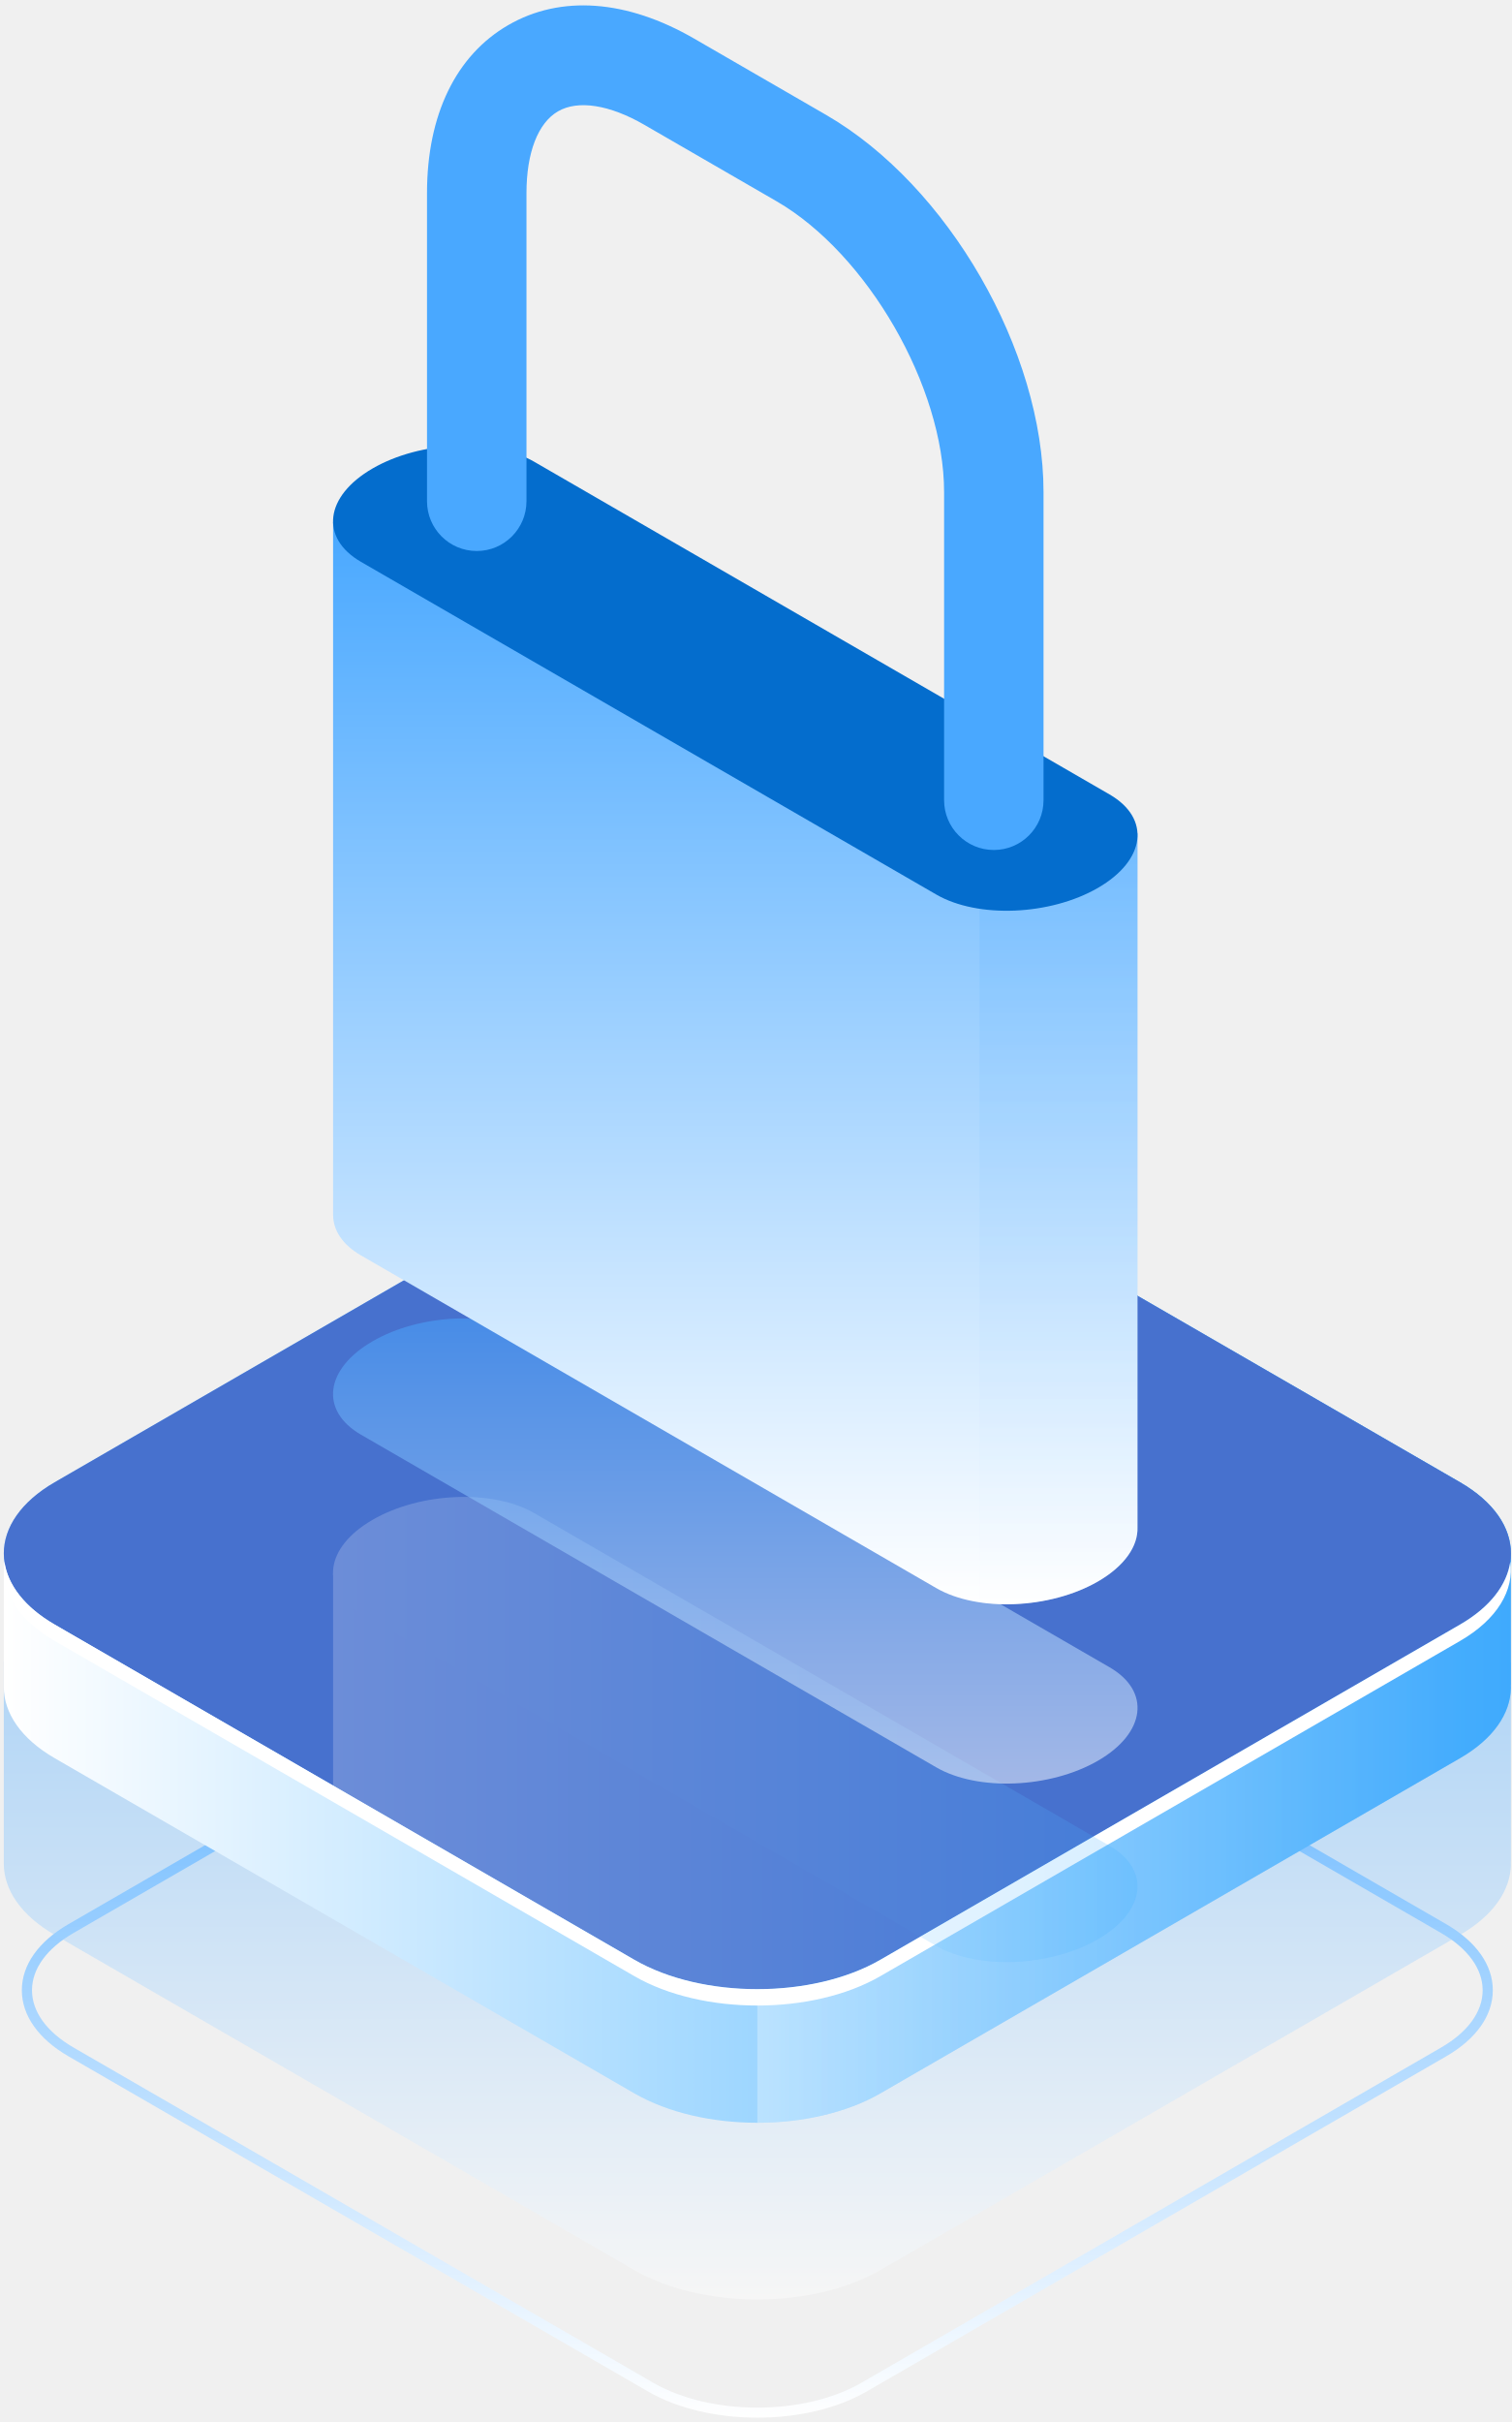
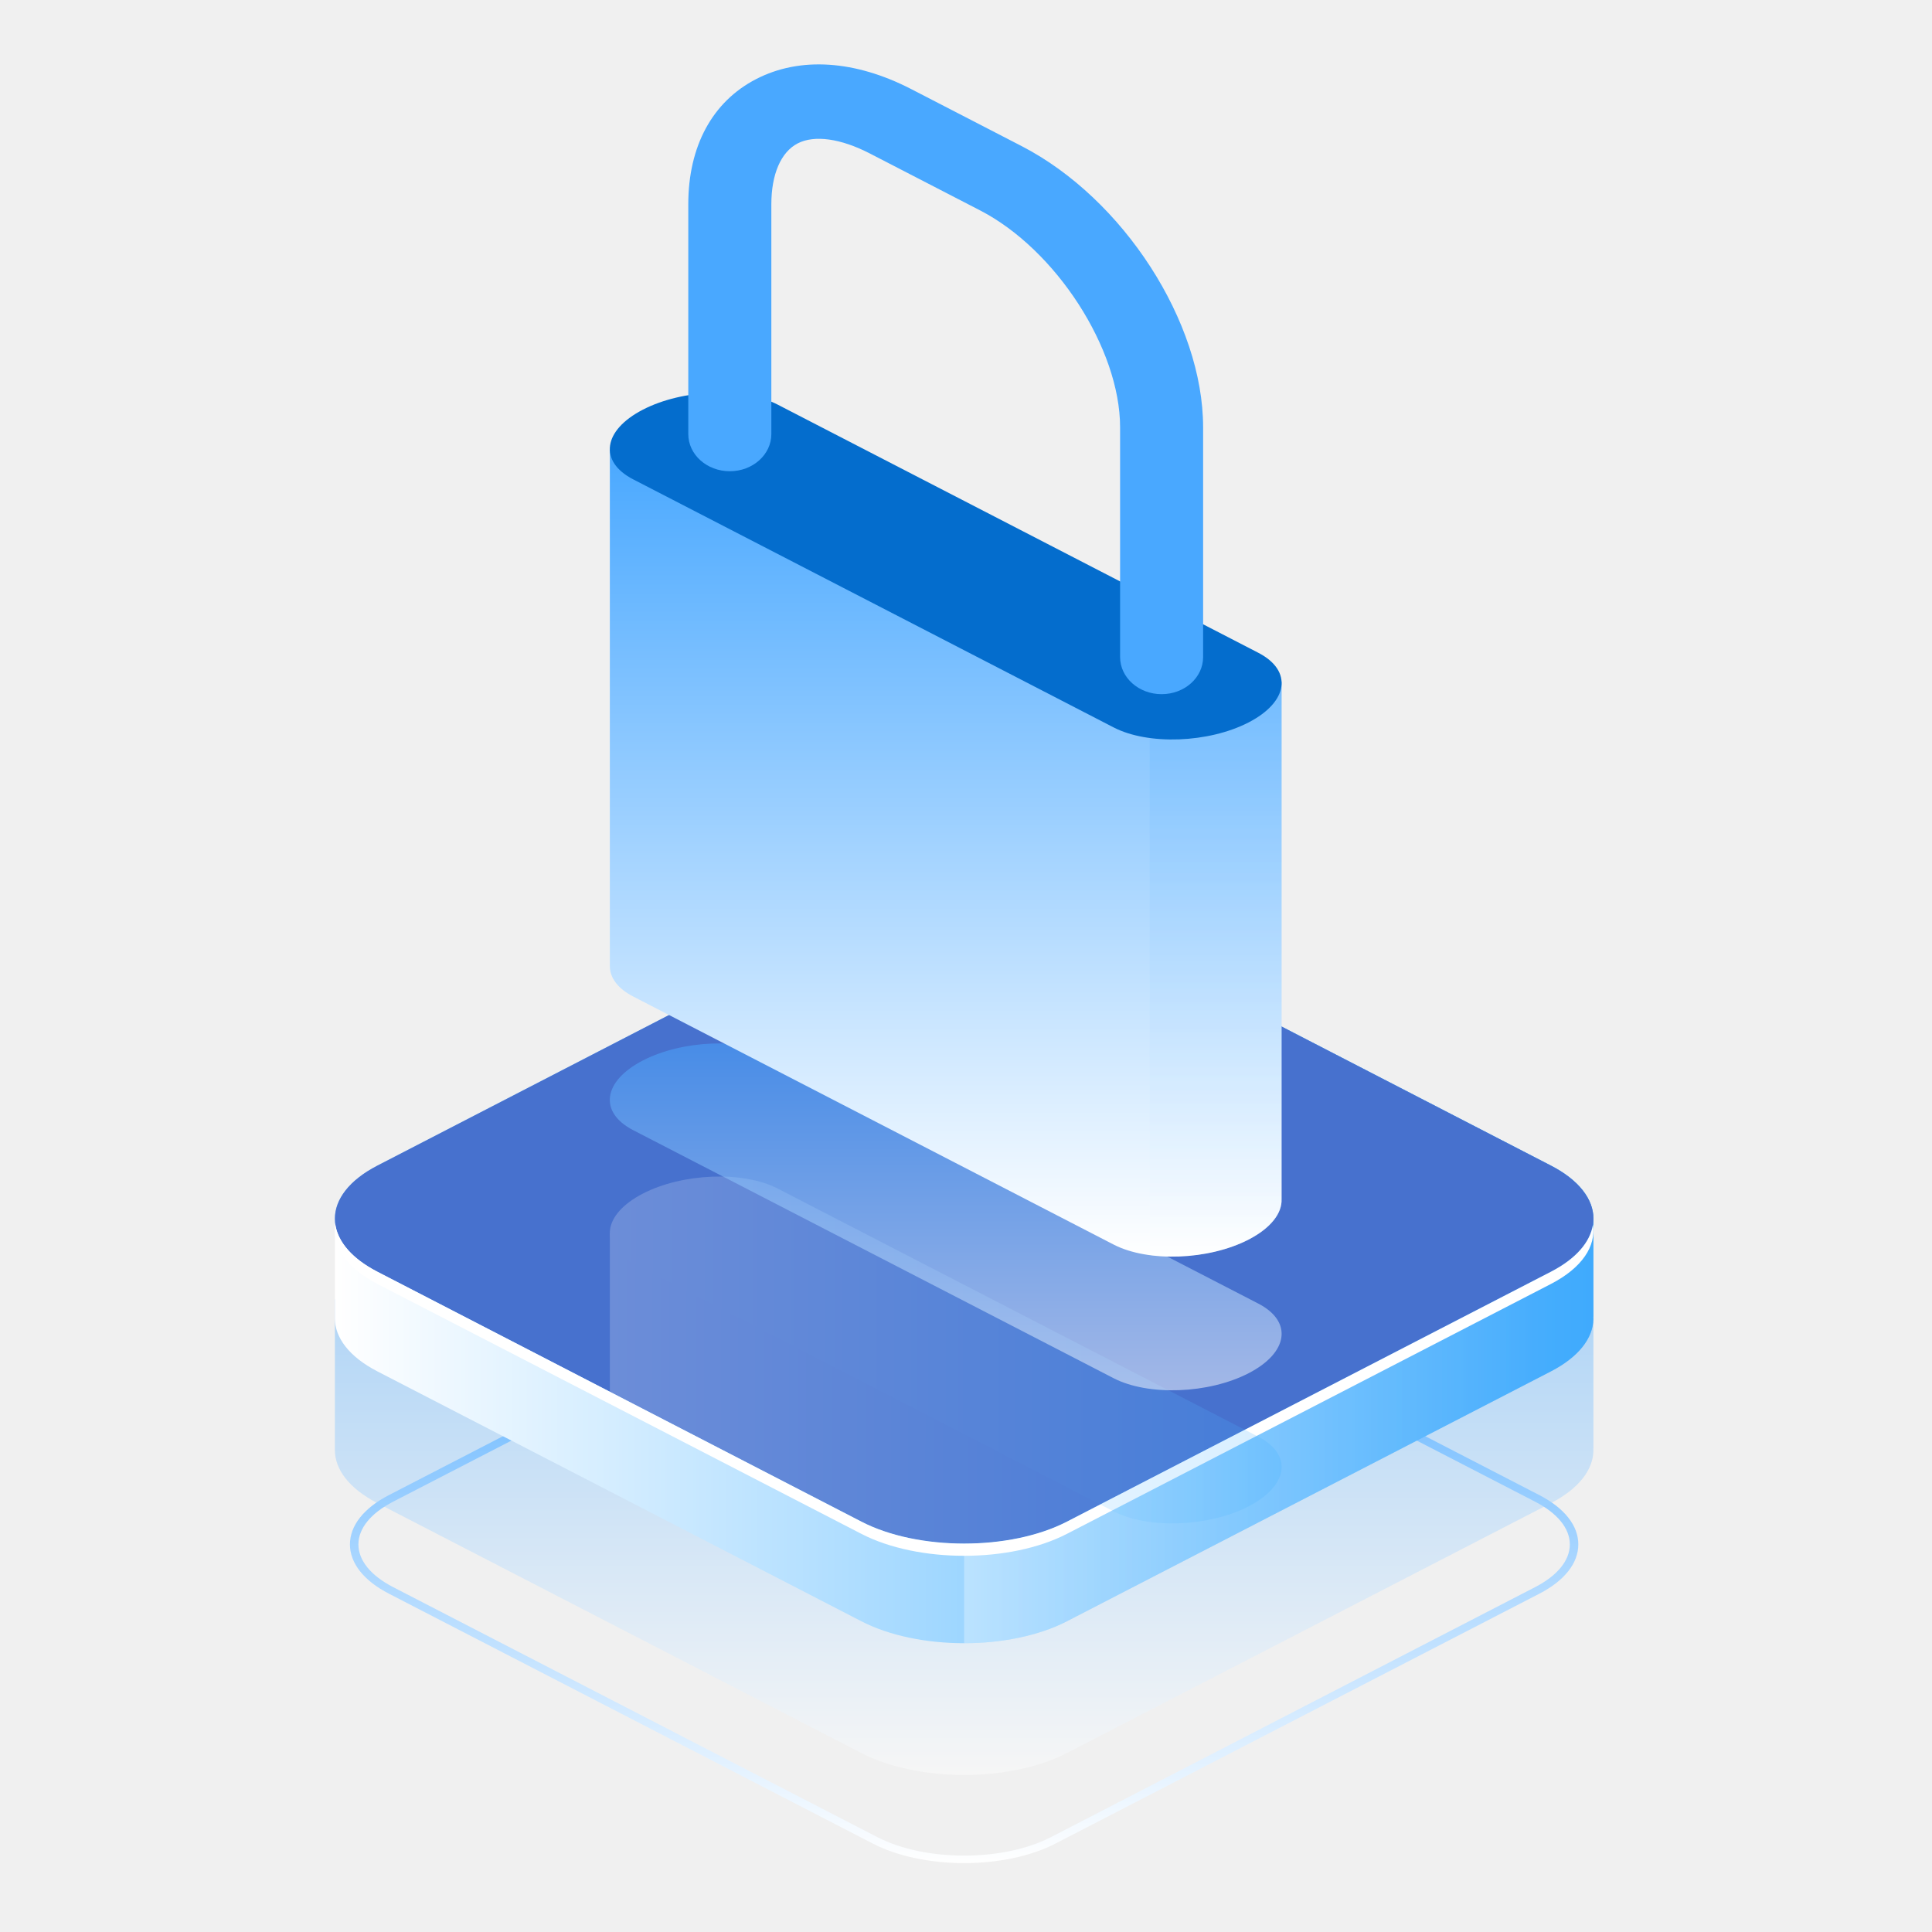
- <svg xmlns="http://www.w3.org/2000/svg" width="196" height="314" viewBox="0 0 196 314" fill="none">
-   <path d="M98.206 313.438C93.078 313.438 87.945 312.308 84.04 310.049L8.885 266.595C4.983 264.338 2.833 261.294 2.833 258.024C2.833 254.754 4.983 251.71 8.885 249.453L84.037 206.004C91.85 201.49 104.557 201.49 112.37 206.004L187.525 249.455C191.425 251.713 193.574 254.756 193.574 258.026C193.574 261.297 191.425 264.34 187.525 266.597L112.372 310.049C108.465 312.308 103.334 313.438 98.206 313.438ZM84.699 308.909C92.147 313.214 104.266 313.214 111.711 308.909L186.863 265.458C190.343 263.447 192.256 260.81 192.256 258.029C192.256 255.248 190.343 252.611 186.863 250.6L111.709 207.148C104.261 202.843 92.142 202.843 84.696 207.148L9.542 250.597C6.065 252.609 4.149 255.246 4.149 258.026C4.149 260.807 6.065 263.444 9.542 265.455L84.699 308.909Z" fill="url(#paint0_linear_2312_680)" />
-   <path opacity="0.4" d="M195.919 241.352V215.581L191.209 212.958C189.879 221.006 180.42 226.309 172.512 227.41L118.661 258.945L95.16 267.442L20.144 228.676L21.877 227.673C15.465 224.673 12.012 217.814 8.545 211.553L3.495 214.57L0.494 215.415V241.622C0.494 244.963 2.695 248.304 7.093 250.848L82.248 294.3C91.048 299.386 105.365 299.386 114.165 294.3L189.319 250.851C193.648 248.348 195.846 245.073 195.916 241.788C195.919 241.642 195.914 241.496 195.906 241.347L195.919 241.352Z" fill="url(#paint1_linear_2312_680)" />
-   <path d="M195.919 218.444V201.392L191.209 198.77C189.879 206.817 180.42 212.121 172.512 213.221L118.661 244.756L95.16 253.254L20.144 214.487L21.877 213.484C15.465 210.484 12.012 203.625 8.545 197.365L3.495 200.382L0.494 201.227V218.714C0.494 222.055 2.695 225.396 7.093 227.94L82.248 271.392C91.048 276.478 105.365 276.478 114.165 271.392L189.319 227.943C193.648 225.44 195.846 222.167 195.916 218.88C195.919 218.734 195.914 218.588 195.906 218.439L195.919 218.444Z" fill="url(#paint2_linear_2312_680)" />
-   <path opacity="0.3" d="M172.514 213.221L118.662 244.756L98.205 252.153V275.21C103.985 275.21 109.765 273.939 114.166 271.394L189.32 227.945C193.649 225.442 195.847 222.17 195.917 218.882C195.92 218.736 195.915 218.59 195.908 218.442L195.917 218.447V201.395L191.614 198.996H191.164C189.697 206.915 180.346 212.13 172.514 213.221Z" fill="url(#paint3_linear_2312_680)" />
-   <path d="M82.249 254.07L7.094 210.618C-1.706 205.532 -1.706 197.253 7.094 192.164L82.249 148.715C91.049 143.628 105.366 143.628 114.165 148.715L189.322 192.166C198.122 197.253 198.122 205.532 189.322 210.618L114.168 254.067C105.366 259.156 91.049 259.156 82.249 254.07Z" fill="url(#paint4_linear_2312_680)" />
-   <path d="M82.249 254.07L7.094 210.618C-1.706 205.532 -1.706 197.253 7.094 192.164L82.249 148.715C91.049 143.628 105.366 143.628 114.165 148.715L189.322 192.166C198.122 197.253 198.122 205.532 189.322 210.618L114.168 254.067C105.366 259.156 91.049 259.156 82.249 254.07Z" fill="#49A8FF" />
+ <svg xmlns="http://www.w3.org/2000/svg" width="300" height="300" viewBox="0 0 300 300" fill="none">
+   <path d="M149.712 289.301C144.584 289.301 139.451 288.292 135.546 286.274L60.391 247.466C56.488 245.45 54.339 242.732 54.339 239.812C54.339 236.891 56.488 234.173 60.391 232.157L135.543 193.354C143.356 189.322 156.063 189.322 163.876 193.354L239.031 232.159C242.931 234.175 245.08 236.893 245.08 239.814C245.08 242.734 242.931 245.452 239.031 247.468L163.878 286.274C159.971 288.292 154.84 289.301 149.712 289.301ZM136.205 285.256C143.653 289.101 155.771 289.101 163.217 285.256L238.369 246.451C241.849 244.654 243.762 242.299 243.762 239.816C243.762 237.333 241.849 234.977 238.369 233.181L163.214 194.376C155.767 190.531 143.648 190.531 136.202 194.376L61.048 233.179C57.57 234.975 55.654 237.33 55.654 239.814C55.654 242.297 57.57 244.652 61.048 246.448L136.205 285.256Z" fill="url(#paint0_linear_2489_734)" />
+   <path opacity="0.4" d="M247.425 224.922V201.906L242.715 199.564C241.385 206.751 231.926 211.488 224.018 212.471L170.167 240.634L146.665 248.223L71.649 213.601L73.383 212.705C66.971 210.026 63.518 203.9 60.051 198.31L55.001 201.004L52 201.758V225.164C52 228.147 54.2 231.131 58.599 233.403L133.754 272.209C142.554 276.751 156.871 276.751 165.671 272.209L240.825 233.405C245.153 231.17 247.352 228.245 247.422 225.312C247.425 225.181 247.42 225.051 247.412 224.918L247.425 224.922Z" fill="url(#paint1_linear_2489_734)" />
+   <path d="M247.425 204.464V189.235L242.715 186.893C241.385 194.08 231.926 198.816 224.018 199.799L170.167 227.962L146.665 235.552L71.649 200.93L73.383 200.034C66.971 197.355 63.518 191.229 60.051 185.638L55.001 188.333L52 189.087V204.705C52 207.689 54.2 210.672 58.599 212.945L133.754 251.75C142.554 256.293 156.871 256.293 165.671 251.75L240.825 212.947C245.153 210.711 247.352 207.789 247.422 204.853C247.425 204.722 247.42 204.592 247.412 204.459L247.425 204.464Z" fill="url(#paint2_linear_2489_734)" />
+   <path opacity="0.3" d="M224.019 199.799L170.168 227.962L149.711 234.569V255.16C155.491 255.16 161.271 254.025 165.672 251.752L240.826 212.949C245.155 210.713 247.353 207.791 247.423 204.855C247.426 204.725 247.421 204.594 247.413 204.461L247.423 204.466V189.237L243.119 187.095H242.67C241.203 194.167 231.851 198.825 224.019 199.799Z" fill="url(#paint3_linear_2489_734)" />
+   <path d="M133.755 236.28L58.6 197.475C49.8 192.932 49.8 185.538 58.6 180.993L133.755 142.19C142.554 137.647 156.871 137.647 165.671 142.19L240.828 180.995C249.628 185.538 249.628 192.932 240.828 197.475L165.674 236.278C156.871 240.823 142.554 240.823 133.755 236.28Z" fill="url(#paint4_linear_2489_734)" />
+   <path d="M133.755 236.28L58.6 197.475C49.8 192.932 49.8 185.538 58.6 180.993L133.755 142.19C142.554 137.647 156.871 137.647 165.671 142.19L240.828 180.995C249.628 185.538 249.628 192.932 240.828 197.475L165.674 236.278C156.871 240.823 142.554 240.823 133.755 236.28Z" fill="#49A8FF" />
  <g opacity="0.51">
-     <path d="M82.249 254.07L7.094 210.618C-1.706 205.532 -1.706 197.253 7.094 192.164L82.249 148.715C91.049 143.628 105.366 143.628 114.165 148.715L189.322 192.166C198.122 197.253 198.122 205.532 189.322 210.618L114.168 254.067C105.366 259.156 91.049 259.156 82.249 254.07Z" fill="#453C9E" />
+     <path d="M133.755 236.28L58.6 197.475C49.8 192.932 49.8 185.538 58.6 180.993L133.755 142.19C142.554 137.647 156.871 137.647 165.671 142.19L240.828 180.995C249.628 185.538 249.628 192.932 240.828 197.475L165.674 236.278C156.871 240.823 142.554 240.823 133.755 236.28Z" fill="#453C9E" />
  </g>
-   <path d="M189.321 210.618L114.166 254.067C105.366 259.154 91.049 259.154 82.249 254.067L7.095 210.616C3.16 208.342 0.991 205.429 0.573 202.451C0.058 206.138 2.227 209.927 7.095 212.741L82.249 256.193C91.049 261.28 105.366 261.28 114.166 256.193L189.321 212.744C194.186 209.929 196.358 206.14 195.84 202.456C195.421 205.434 193.253 208.346 189.321 210.618Z" fill="white" />
+   <path d="M240.827 197.475L165.672 236.278C156.872 240.821 142.555 240.821 133.755 236.278L58.601 197.472C54.666 195.441 52.497 192.84 52.079 190.181C51.564 193.473 53.733 196.857 58.601 199.371L133.755 238.176C142.555 242.719 156.872 242.719 165.672 238.176L240.827 199.373C245.692 196.859 247.863 193.475 247.346 190.185C246.927 192.845 244.758 195.446 240.827 197.475Z" fill="white" />
  <g opacity="0.2">
-     <mask id="mask0_2312_680" style="mask-type:luminance" maskUnits="userSpaceOnUse" x="0" y="144" width="196" height="114">
-       <path d="M82.249 254.07L7.094 210.618C-1.706 205.532 -1.706 197.253 7.094 192.164L82.249 148.715C91.049 143.628 105.366 143.628 114.165 148.715L189.322 192.166C198.122 197.253 198.122 205.532 189.322 210.618L114.168 254.067C105.366 259.156 91.049 259.156 82.249 254.07Z" fill="white" />
+     <mask id="mask0_2489_734" style="mask-type:luminance" maskUnits="userSpaceOnUse" x="52" y="138" width="196" height="102">
+       <path d="M133.755 236.28L58.6 197.475C49.8 192.932 49.8 185.538 58.6 180.993L133.755 142.19C142.554 137.647 156.871 137.647 165.671 142.19L240.828 180.995C249.628 185.538 249.628 192.932 240.828 197.475L165.674 236.278C156.871 240.823 142.554 240.823 133.755 236.28Z" fill="white" />
    </mask>
-     <g mask="url(#mask0_2312_680)">
-       <path d="M43.191 203.946V293.864L43.196 293.866C43.221 295.814 44.405 297.675 46.812 299.065L121.422 342.2C126.791 345.304 136.172 344.915 142.372 341.331C145.849 339.319 147.588 336.731 147.496 334.298V244.359L43.191 203.946Z" fill="url(#paint5_linear_2312_680)" />
+     <g mask="url(#mask0_2489_734)">
+       <path d="M94.697 191.516V271.819L94.702 271.822C94.726 273.561 95.911 275.223 98.318 276.464L172.928 314.987C178.297 317.76 187.678 317.412 193.878 314.211C197.355 312.415 199.094 310.103 199.001 307.931V227.608L94.697 191.516Z" fill="url(#paint5_linear_2489_734)" />
    </g>
-     <mask id="mask1_2312_680" style="mask-type:luminance" maskUnits="userSpaceOnUse" x="0" y="144" width="196" height="114">
-       <path d="M82.249 254.07L7.094 210.618C-1.706 205.532 -1.706 197.253 7.094 192.164L82.249 148.715C91.049 143.628 105.366 143.628 114.165 148.715L189.322 192.166C198.122 197.253 198.122 205.532 189.322 210.618L114.168 254.067C105.366 259.156 91.049 259.156 82.249 254.07Z" fill="white" />
+     <mask id="mask1_2489_734" style="mask-type:luminance" maskUnits="userSpaceOnUse" x="52" y="138" width="196" height="102">
+       <path d="M133.755 236.28L58.6 197.475C49.8 192.932 49.8 185.538 58.6 180.993L133.755 142.19C142.554 137.647 156.871 137.647 165.671 142.19L240.828 180.995C249.628 185.538 249.628 192.932 240.828 197.475L165.674 236.278C156.871 240.823 142.554 240.823 133.755 236.28Z" fill="white" />
    </mask>
-     <g mask="url(#mask1_2312_680)">
-       <path opacity="0.3" d="M127.016 343.999C132.037 344.764 137.99 343.863 142.371 341.328C145.849 339.317 147.587 336.729 147.495 334.296V244.357L127.381 236.565H127.014V343.999H127.016Z" fill="#49A8FF" />
+     <g mask="url(#mask1_2489_734)">
+       <path opacity="0.3" d="M178.522 316.594C183.543 317.277 189.496 316.473 193.877 314.209C197.354 312.413 199.093 310.101 199.001 307.929V227.606L178.887 220.647H178.52V316.594H178.522Z" fill="#49A8FF" />
    </g>
-     <path d="M121.421 252.282L46.811 209.147C41.439 206.043 42.113 200.62 48.316 197.034C54.516 193.449 63.897 193.06 69.266 196.164L143.876 239.299C149.248 242.404 148.574 247.826 142.371 251.413C136.171 254.997 126.79 255.387 121.421 252.282Z" fill="url(#paint6_linear_2312_680)" />
+     <path d="M172.927 234.684L98.317 196.161C92.945 193.388 93.619 188.546 99.822 185.342C106.022 182.141 115.403 181.793 120.772 184.566L195.382 223.089C200.753 225.862 200.08 230.704 193.877 233.908C187.676 237.109 178.296 237.457 172.927 234.684Z" fill="url(#paint6_linear_2489_734)" />
  </g>
-   <path opacity="0.5" d="M121.423 229.136L46.813 186.001C41.441 182.897 42.115 177.474 48.318 173.887C54.518 170.303 63.899 169.914 69.268 173.018L143.878 216.153C149.249 219.258 148.576 224.68 142.373 228.267C136.173 231.851 126.792 232.241 121.423 229.136Z" fill="url(#paint7_linear_2312_680)" />
-   <path d="M43.191 67.644V157.561L43.196 157.563C43.221 159.511 44.405 161.372 46.812 162.762L121.422 205.897C126.791 209.002 136.172 208.612 142.372 205.028C145.849 203.016 147.588 200.428 147.496 197.996V108.056L43.191 67.644Z" fill="url(#paint8_linear_2312_680)" />
-   <path opacity="0.3" d="M127.019 207.699C132.04 208.463 137.993 207.563 142.374 205.028C145.851 203.016 147.59 200.428 147.498 197.996V108.056L127.384 100.265H127.017V207.699H127.019Z" fill="url(#paint9_linear_2312_680)" />
-   <path d="M121.423 115.98L46.813 72.845C41.441 69.74 42.115 64.317 48.318 60.731C54.518 57.147 63.899 56.757 69.268 59.861L143.878 102.996C149.249 106.101 148.576 111.524 142.373 115.11C136.173 118.694 126.792 119.084 121.423 115.98Z" fill="#046DCD" />
-   <path d="M128.87 110.197C125.31 110.197 122.421 107.306 122.421 103.739V63.789C122.421 50.163 112.467 32.897 100.681 26.084L83.56 16.186C79.037 13.571 74.953 12.933 72.356 14.435C69.759 15.938 68.268 19.797 68.268 25.027V64.977C68.268 68.544 65.382 71.435 61.82 71.435C58.257 71.435 55.371 68.544 55.371 64.977V25.025C55.371 14.91 59.113 7.179 65.907 3.252C72.701 -0.676 81.26 -0.055 90.006 5.002L107.127 14.9C122.932 24.039 135.314 45.512 135.314 63.789V103.739C135.318 107.306 132.432 110.197 128.87 110.197Z" fill="#49A8FF" />
+   <path opacity="0.5" d="M172.929 214.012L98.319 175.49C92.947 172.717 93.621 167.874 99.824 164.671C106.024 161.47 115.405 161.122 120.774 163.895L195.384 202.417C200.755 205.19 200.082 210.033 193.879 213.236C187.678 216.437 178.297 216.785 172.929 214.012Z" fill="url(#paint7_linear_2489_734)" />
+   <path d="M94.697 69.787V150.09L94.702 150.092C94.726 151.832 95.911 153.493 98.318 154.735L172.928 193.258C178.297 196.031 187.678 195.683 193.878 192.482C197.355 190.686 199.094 188.374 199.001 186.202V105.879L94.697 69.787Z" fill="url(#paint8_linear_2489_734)" />
+   <path opacity="0.3" d="M178.525 194.867C183.546 195.55 189.499 194.746 193.88 192.482C197.357 190.686 199.096 188.374 199.004 186.202V105.879L178.89 98.92H178.522V194.867H178.525Z" fill="url(#paint9_linear_2489_734)" />
+   <path d="M172.929 112.955L98.319 74.432C92.947 71.659 93.621 66.816 99.824 63.613C106.024 60.412 115.405 60.064 120.774 62.837L195.384 101.36C200.755 104.132 200.082 108.975 193.879 112.178C187.678 115.379 178.297 115.727 172.929 112.955Z" fill="#046DCD" />
+   <path d="M180.376 107.79C176.816 107.79 173.927 105.209 173.927 102.023V66.344C173.927 54.175 163.972 38.755 152.187 32.671L135.066 23.831C130.543 21.496 126.458 20.926 123.861 22.268C121.265 23.609 119.774 27.056 119.774 31.727V67.406C119.774 70.591 116.888 73.173 113.325 73.173C109.763 73.173 106.877 70.591 106.877 67.406V31.725C106.877 22.692 110.619 15.787 117.413 12.28C124.207 8.772 132.766 9.327 141.512 13.843L158.633 22.683C174.438 30.844 186.819 50.022 186.819 66.344V102.023C186.824 105.209 183.938 107.79 180.376 107.79Z" fill="#49A8FF" />
  <defs>
-     <linearGradient id="paint0_linear_2312_680" x1="98.204" y1="202.618" x2="98.204" y2="313.438" gradientUnits="userSpaceOnUse">
+     <linearGradient id="paint0_linear_2489_734" x1="149.71" y1="190.33" x2="149.71" y2="289.301" gradientUnits="userSpaceOnUse">
      <stop stop-color="#49A8FF" />
      <stop offset="1" stop-color="white" />
    </linearGradient>
-     <linearGradient id="paint1_linear_2312_680" x1="98.206" y1="211.553" x2="98.206" y2="298.115" gradientUnits="userSpaceOnUse">
+     <linearGradient id="paint1_linear_2489_734" x1="149.712" y1="198.31" x2="149.712" y2="275.616" gradientUnits="userSpaceOnUse">
      <stop stop-color="#49A8FF" />
      <stop offset="1" stop-color="white" />
    </linearGradient>
-     <linearGradient id="paint2_linear_2312_680" x1="0.494" y1="236.286" x2="195.919" y2="236.286" gradientUnits="userSpaceOnUse">
+     <linearGradient id="paint2_linear_2489_734" x1="52" y1="220.398" x2="247.425" y2="220.398" gradientUnits="userSpaceOnUse">
      <stop stop-color="white" />
      <stop offset="1" stop-color="#3CADFF" />
    </linearGradient>
-     <linearGradient id="paint3_linear_2312_680" x1="98.205" y1="237.103" x2="189.511" y2="237.111" gradientUnits="userSpaceOnUse">
+     <linearGradient id="paint3_linear_2489_734" x1="149.711" y1="221.127" x2="241.016" y2="221.136" gradientUnits="userSpaceOnUse">
      <stop stop-color="white" />
      <stop offset="1" stop-color="#47A3F7" />
    </linearGradient>
-     <linearGradient id="paint4_linear_2312_680" x1="0.494" y1="201.392" x2="195.922" y2="201.392" gradientUnits="userSpaceOnUse">
+     <linearGradient id="paint4_linear_2489_734" x1="52" y1="189.235" x2="247.428" y2="189.235" gradientUnits="userSpaceOnUse">
      <stop stop-color="white" />
      <stop offset="1" stop-color="#3CADFF" />
    </linearGradient>
-     <linearGradient id="paint5_linear_2312_680" x1="43.191" y1="274.121" x2="140.659" y2="274.126" gradientUnits="userSpaceOnUse">
+     <linearGradient id="paint5_linear_2489_734" x1="94.697" y1="254.188" x2="192.165" y2="254.193" gradientUnits="userSpaceOnUse">
      <stop stop-color="white" />
      <stop offset="1" stop-color="#47A3F7" />
    </linearGradient>
-     <linearGradient id="paint6_linear_2312_680" x1="43.185" y1="224.223" x2="147.502" y2="224.223" gradientUnits="userSpaceOnUse">
+     <linearGradient id="paint6_linear_2489_734" x1="94.69" y1="209.625" x2="199.008" y2="209.625" gradientUnits="userSpaceOnUse">
      <stop stop-color="white" />
      <stop offset="1" stop-color="#3CADFF" />
    </linearGradient>
-     <linearGradient id="paint7_linear_2312_680" x1="95.345" y1="170.922" x2="95.345" y2="231.232" gradientUnits="userSpaceOnUse">
+     <linearGradient id="paint7_linear_2489_734" x1="146.851" y1="162.023" x2="146.851" y2="215.884" gradientUnits="userSpaceOnUse">
      <stop stop-color="#49A8FF" />
      <stop offset="1" stop-color="white" />
    </linearGradient>
-     <linearGradient id="paint8_linear_2312_680" x1="95.345" y1="67.644" x2="95.345" y2="207.993" gradientUnits="userSpaceOnUse">
+     <linearGradient id="paint8_linear_2489_734" x1="146.851" y1="69.787" x2="146.851" y2="195.13" gradientUnits="userSpaceOnUse">
      <stop stop-color="#49A8FF" />
      <stop offset="1" stop-color="white" />
    </linearGradient>
-     <linearGradient id="paint9_linear_2312_680" x1="137.259" y1="100.265" x2="137.259" y2="207.963" gradientUnits="userSpaceOnUse">
+     <linearGradient id="paint9_linear_2489_734" x1="188.765" y1="98.92" x2="188.765" y2="195.103" gradientUnits="userSpaceOnUse">
      <stop stop-color="#49A8FF" />
      <stop offset="1" stop-color="white" />
    </linearGradient>
  </defs>
</svg>
